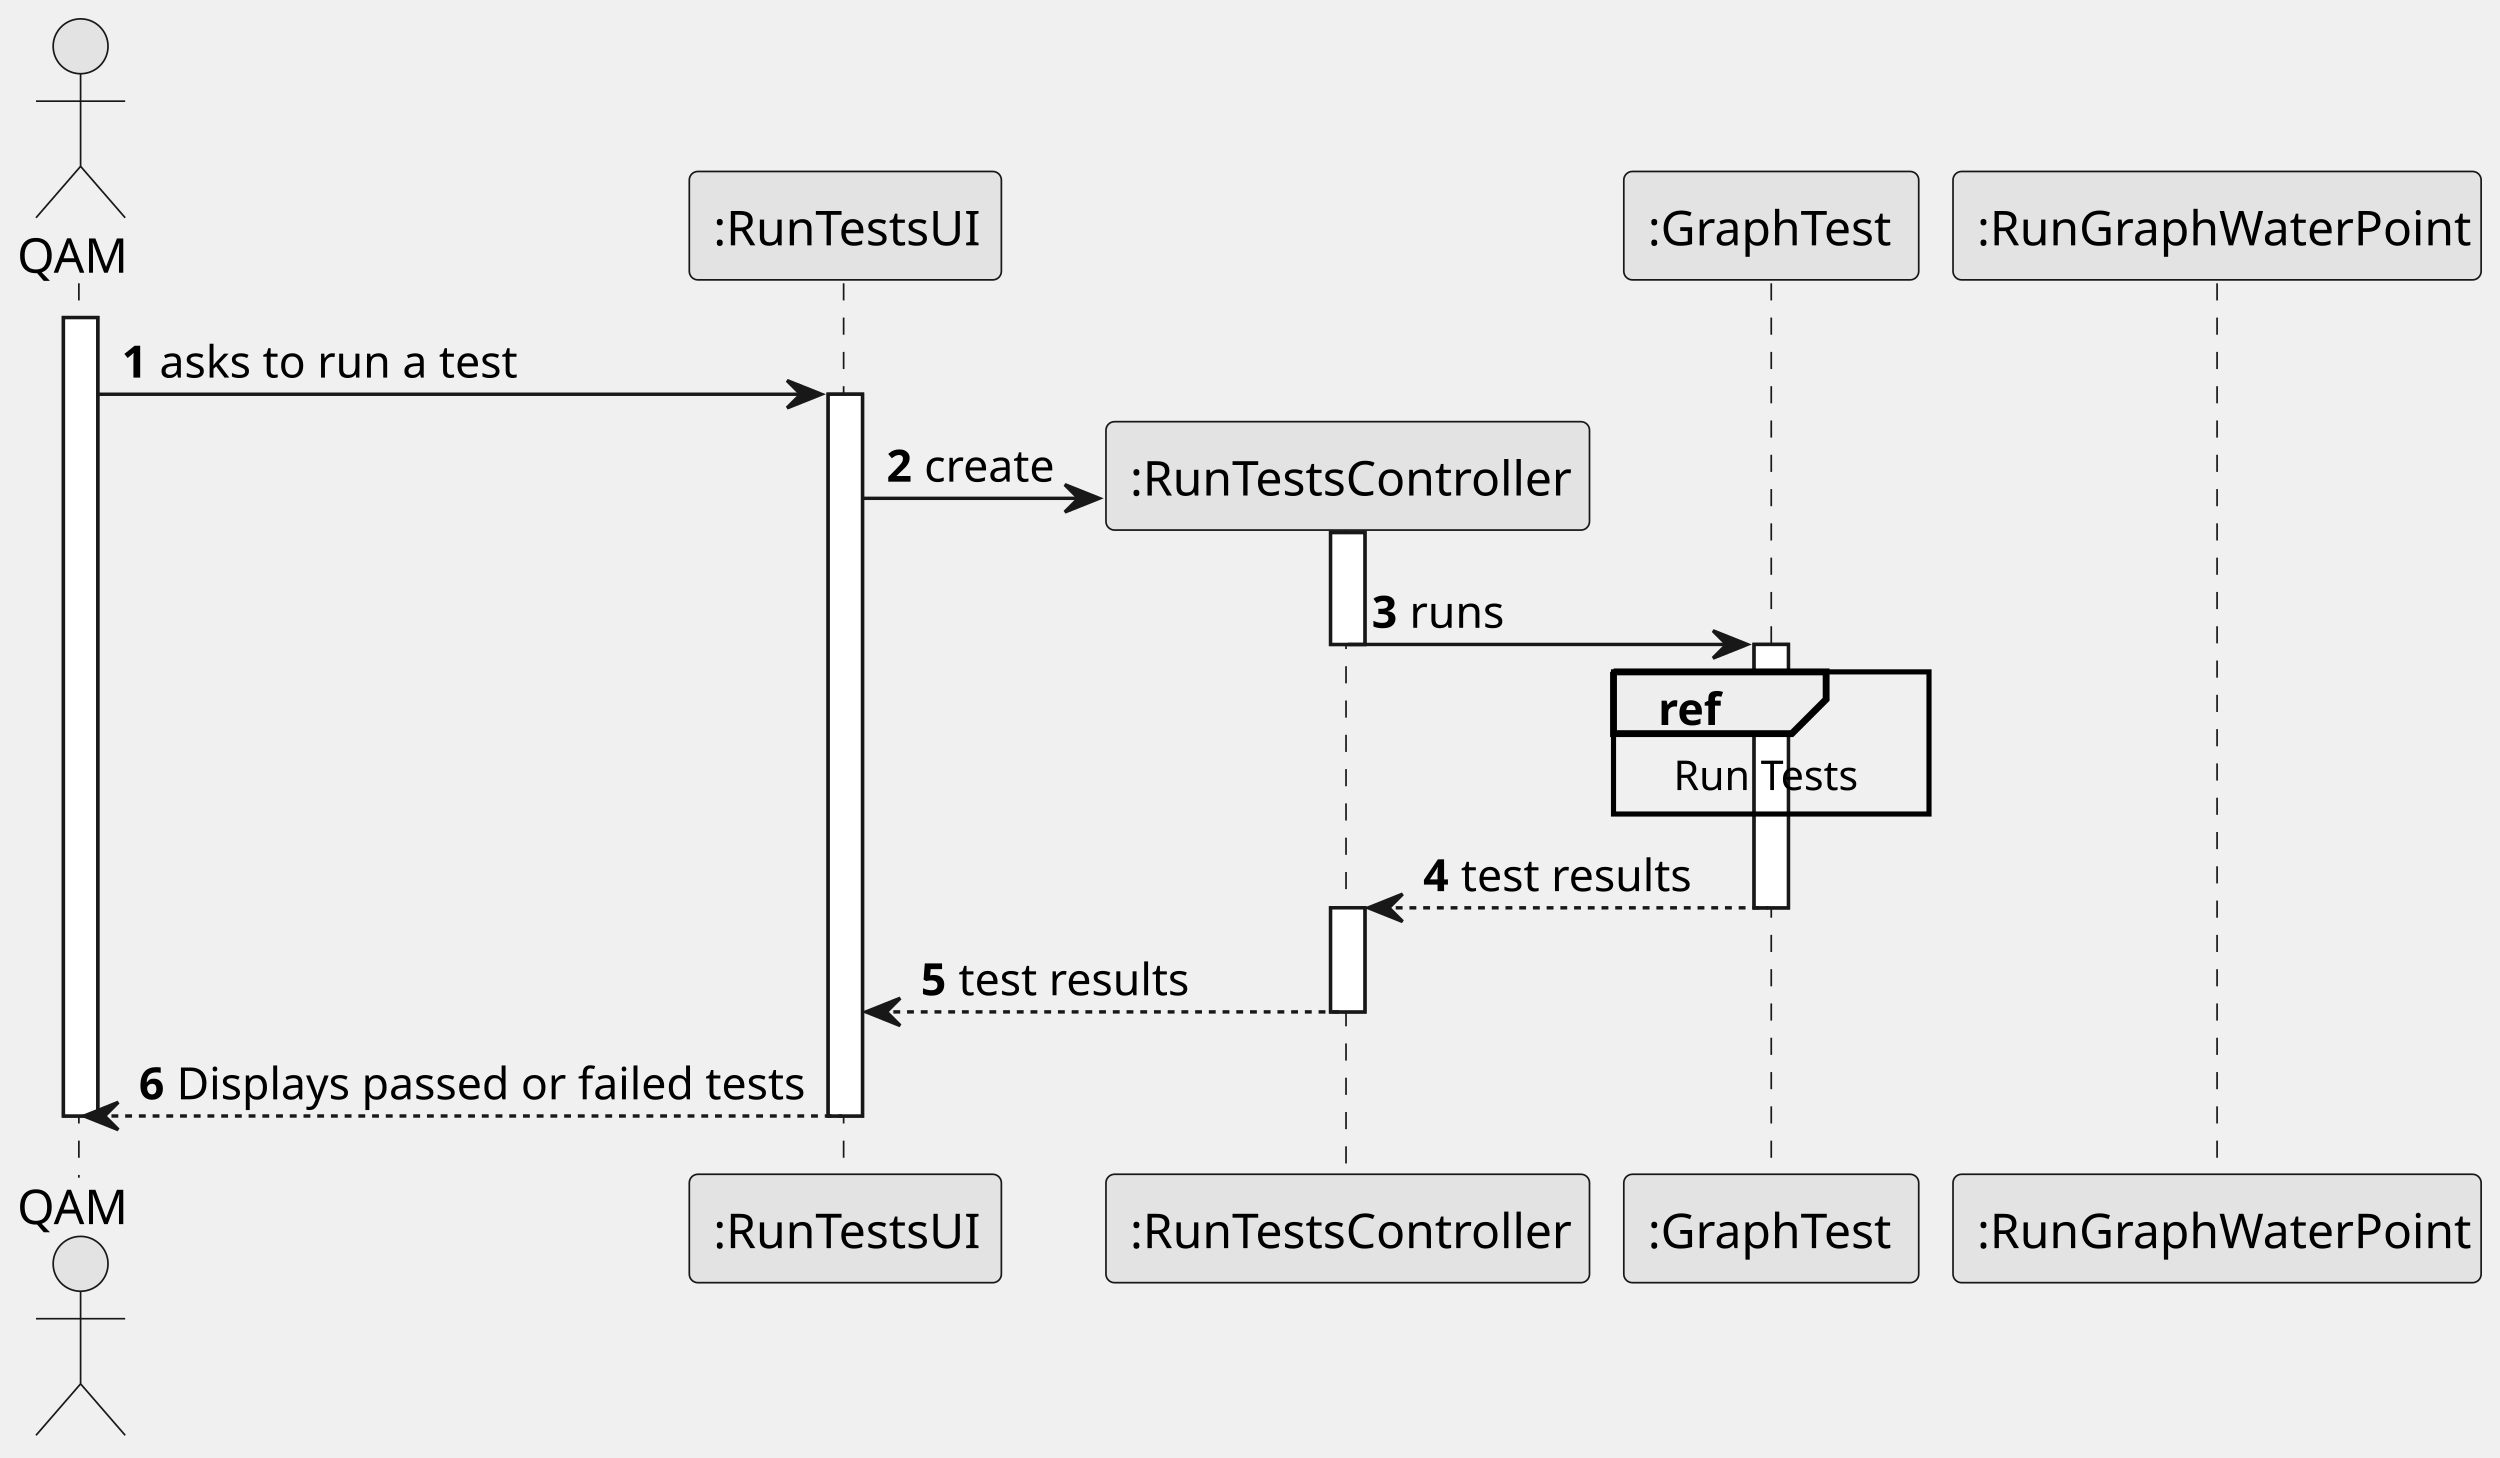
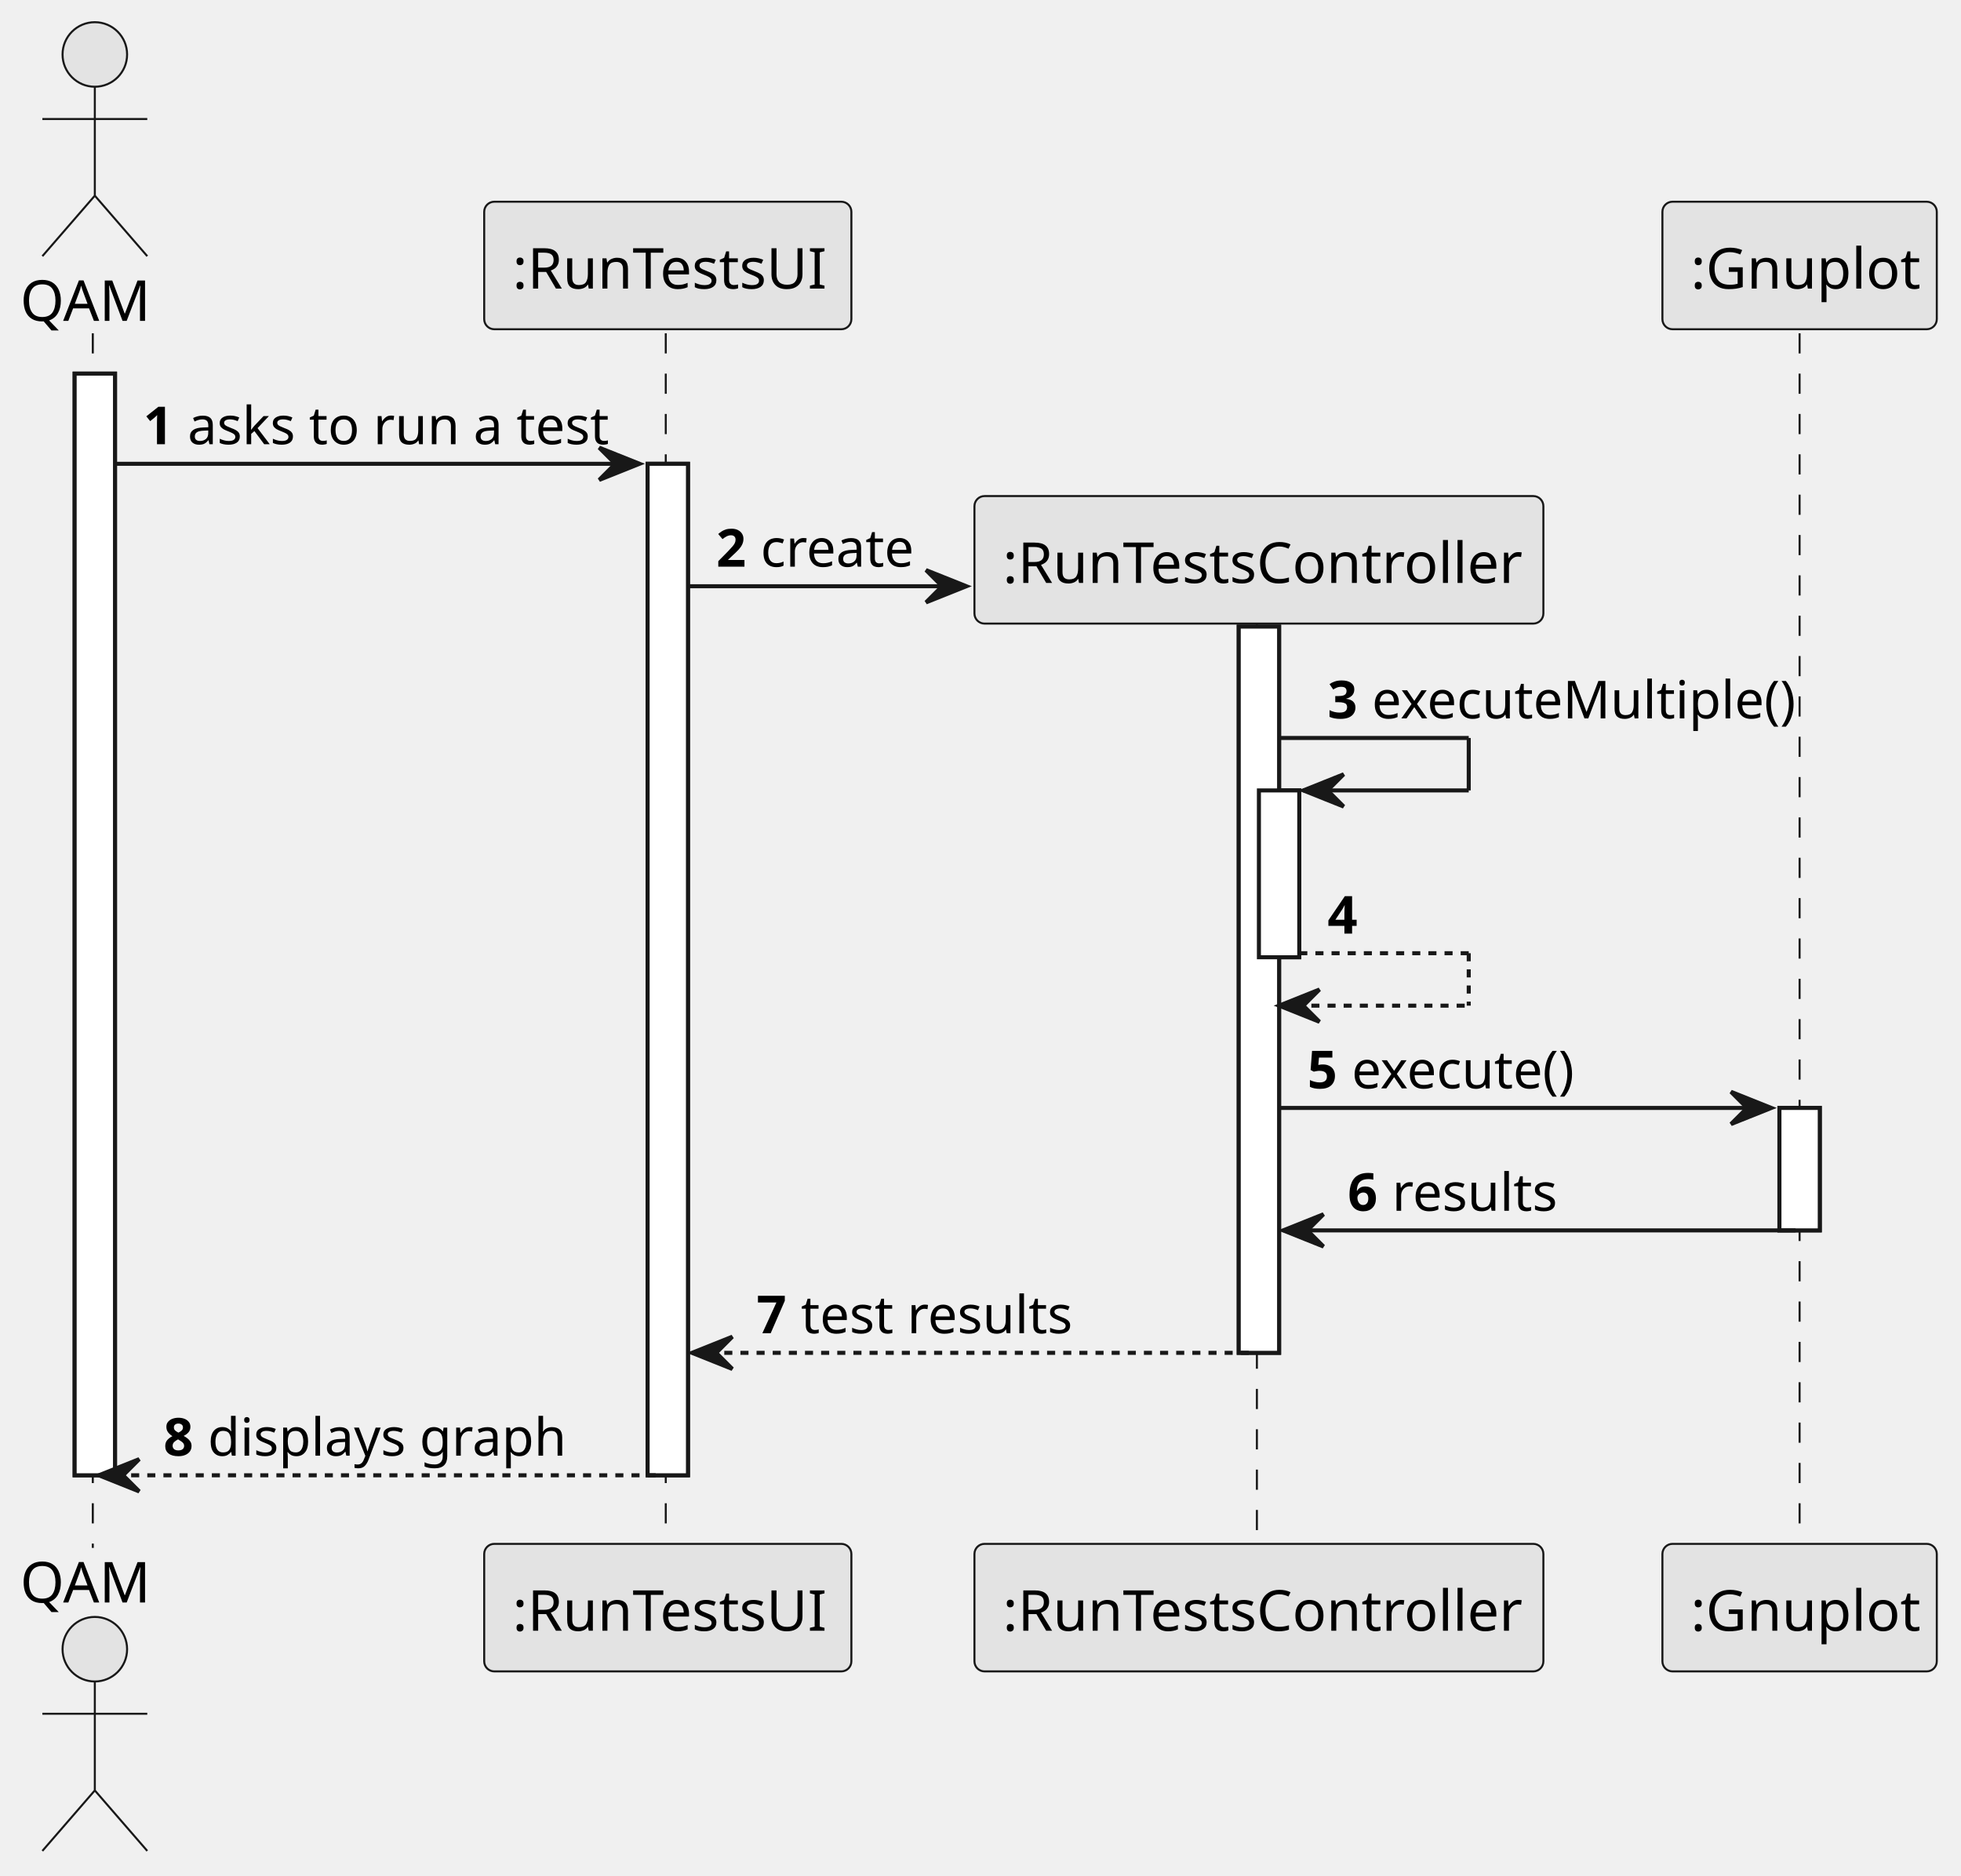
- <svg xmlns="http://www.w3.org/2000/svg" contentStyleType="text/css" height="425px" preserveAspectRatio="none" style="width:729px;height:425px;background:#FFFFFF;" version="1.1" viewBox="0 0 729 425" width="729px" zoomAndPan="magnify">
+ <svg xmlns="http://www.w3.org/2000/svg" contentStyleType="text/css" height="465px" preserveAspectRatio="none" style="width:486px;height:465px;background:#FFFFFF;" version="1.1" viewBox="0 0 486 465" width="486px" zoomAndPan="magnify">
  <defs />
  <g>
-     <rect fill="#FFFFFF" height="232.812" style="stroke:#181818;stroke-width:1.0;" width="10" x="18.5" y="92.609" />
-     <rect fill="#FFFFFF" height="210.461" style="stroke:#181818;stroke-width:1.0;" width="10" x="241.5" y="114.961" />
-     <rect fill="#FFFFFF" height="32.609" style="stroke:#181818;stroke-width:1.0;" width="10" x="388" y="155.312" />
-     <rect fill="#FFFFFF" height="30.352" style="stroke:#181818;stroke-width:1.0;" width="10" x="388" y="264.719" />
-     <rect fill="#FFFFFF" height="76.797" style="stroke:#181818;stroke-width:1.0;" width="10" x="511.5" y="187.922" />
-     <line style="stroke:#181818;stroke-width:0.5;stroke-dasharray:5.0,5.0;" x1="23" x2="23" y1="82.609" y2="343.422" />
-     <line style="stroke:#181818;stroke-width:0.5;stroke-dasharray:5.0,5.0;" x1="246" x2="246" y1="82.609" y2="343.422" />
-     <line style="stroke:#181818;stroke-width:0.5;stroke-dasharray:5.0,5.0;" x1="392.5" x2="392.5" y1="154.266" y2="343.422" />
-     <line style="stroke:#181818;stroke-width:0.5;stroke-dasharray:5.0,5.0;" x1="516.5" x2="516.5" y1="82.609" y2="343.422" />
-     <line style="stroke:#181818;stroke-width:0.5;stroke-dasharray:5.0,5.0;" x1="646.5" x2="646.5" y1="82.609" y2="343.422" />
+     <rect fill="#FFFFFF" height="273.07" style="stroke:#181818;stroke-width:1.0;" width="10" x="18.5" y="92.609" />
+     <rect fill="#FFFFFF" height="250.719" style="stroke:#181818;stroke-width:1.0;" width="10" x="160.5" y="114.961" />
+     <rect fill="#FFFFFF" height="180.016" style="stroke:#181818;stroke-width:1.0;" width="10" x="307" y="155.312" />
+     <rect fill="#FFFFFF" height="41.352" style="stroke:#181818;stroke-width:1.0;" width="10" x="312" y="195.922" />
+     <rect fill="#FFFFFF" height="30.352" style="stroke:#181818;stroke-width:1.0;" width="10" x="441" y="274.625" />
+     <line style="stroke:#181818;stroke-width:0.5;stroke-dasharray:5.0,5.0;" x1="23" x2="23" y1="82.609" y2="383.68" />
+     <line style="stroke:#181818;stroke-width:0.5;stroke-dasharray:5.0,5.0;" x1="165" x2="165" y1="82.609" y2="383.68" />
+     <line style="stroke:#181818;stroke-width:0.5;stroke-dasharray:5.0,5.0;" x1="311.5" x2="311.5" y1="154.266" y2="383.68" />
+     <line style="stroke:#181818;stroke-width:0.5;stroke-dasharray:5.0,5.0;" x1="446" x2="446" y1="82.609" y2="383.68" />
    <text fill="#000000" font-family="sans-serif" font-size="14" lengthAdjust="spacing" textLength="31" x="5" y="79.533">QAM</text>
    <ellipse cx="23.5" cy="13.5" fill="#E3E3E3" rx="8" ry="8" style="stroke:#181818;stroke-width:0.5;" />
    <path d="M23.5,21.5 L23.5,48.5 M10.5,29.5 L36.5,29.5 M23.5,48.5 L10.5,63.5 M23.5,48.5 L36.5,63.5 " fill="none" style="stroke:#181818;stroke-width:0.5;" />
-     <text fill="#000000" font-family="sans-serif" font-size="14" lengthAdjust="spacing" textLength="31" x="5" y="356.955">QAM</text>
-     <ellipse cx="23.5" cy="368.531" fill="#E3E3E3" rx="8" ry="8" style="stroke:#181818;stroke-width:0.5;" />
-     <path d="M23.5,376.531 L23.5,403.531 M10.5,384.531 L36.5,384.531 M23.5,403.531 L10.5,418.531 M23.5,403.531 L36.5,418.531 " fill="none" style="stroke:#181818;stroke-width:0.5;" />
-     <rect fill="#E3E3E3" height="31.609" rx="2.5" ry="2.5" style="stroke:#181818;stroke-width:0.5;" width="91" x="201" y="50" />
-     <text fill="#000000" font-family="sans-serif" font-size="14" lengthAdjust="spacing" textLength="77" x="208" y="71.533">:RunTestsUI</text>
-     <rect fill="#E3E3E3" height="31.609" rx="2.5" ry="2.5" style="stroke:#181818;stroke-width:0.5;" width="91" x="201" y="342.422" />
-     <text fill="#000000" font-family="sans-serif" font-size="14" lengthAdjust="spacing" textLength="77" x="208" y="363.955">:RunTestsUI</text>
-     <rect fill="#E3E3E3" height="31.609" rx="2.5" ry="2.5" style="stroke:#181818;stroke-width:0.5;" width="141" x="322.5" y="342.422" />
-     <text fill="#000000" font-family="sans-serif" font-size="14" lengthAdjust="spacing" textLength="127" x="329.5" y="363.955">:RunTestsController</text>
-     <rect fill="#E3E3E3" height="31.609" rx="2.5" ry="2.5" style="stroke:#181818;stroke-width:0.5;" width="86" x="473.5" y="50" />
-     <text fill="#000000" font-family="sans-serif" font-size="14" lengthAdjust="spacing" textLength="72" x="480.5" y="71.533">:GraphTest</text>
-     <rect fill="#E3E3E3" height="31.609" rx="2.5" ry="2.5" style="stroke:#181818;stroke-width:0.5;" width="86" x="473.5" y="342.422" />
-     <text fill="#000000" font-family="sans-serif" font-size="14" lengthAdjust="spacing" textLength="72" x="480.5" y="363.955">:GraphTest</text>
-     <rect fill="#E3E3E3" height="31.609" rx="2.5" ry="2.5" style="stroke:#181818;stroke-width:0.5;" width="154" x="569.5" y="50" />
-     <text fill="#000000" font-family="sans-serif" font-size="14" lengthAdjust="spacing" textLength="140" x="576.5" y="71.533">:RunGraphWaterPoint</text>
-     <rect fill="#E3E3E3" height="31.609" rx="2.5" ry="2.5" style="stroke:#181818;stroke-width:0.5;" width="154" x="569.5" y="342.422" />
-     <text fill="#000000" font-family="sans-serif" font-size="14" lengthAdjust="spacing" textLength="140" x="576.5" y="363.955">:RunGraphWaterPoint</text>
-     <rect fill="#FFFFFF" height="232.812" style="stroke:#181818;stroke-width:1.0;" width="10" x="18.5" y="92.609" />
-     <rect fill="#FFFFFF" height="210.461" style="stroke:#181818;stroke-width:1.0;" width="10" x="241.5" y="114.961" />
-     <rect fill="#FFFFFF" height="32.609" style="stroke:#181818;stroke-width:1.0;" width="10" x="388" y="155.312" />
-     <rect fill="#FFFFFF" height="30.352" style="stroke:#181818;stroke-width:1.0;" width="10" x="388" y="264.719" />
-     <rect fill="#FFFFFF" height="76.797" style="stroke:#181818;stroke-width:1.0;" width="10" x="511.5" y="187.922" />
-     <polygon fill="#181818" points="229.5,110.961,239.5,114.961,229.5,118.961,233.5,114.961" style="stroke:#181818;stroke-width:1.0;" />
-     <line style="stroke:#181818;stroke-width:1.0;" x1="28.5" x2="235.5" y1="114.961" y2="114.961" />
+     <text fill="#000000" font-family="sans-serif" font-size="14" lengthAdjust="spacing" textLength="31" x="5" y="397.213">QAM</text>
+     <ellipse cx="23.5" cy="408.789" fill="#E3E3E3" rx="8" ry="8" style="stroke:#181818;stroke-width:0.5;" />
+     <path d="M23.5,416.789 L23.5,443.789 M10.5,424.789 L36.5,424.789 M23.5,443.789 L10.5,458.789 M23.5,443.789 L36.5,458.789 " fill="none" style="stroke:#181818;stroke-width:0.5;" />
+     <rect fill="#E3E3E3" height="31.609" rx="2.5" ry="2.5" style="stroke:#181818;stroke-width:0.5;" width="91" x="120" y="50" />
+     <text fill="#000000" font-family="sans-serif" font-size="14" lengthAdjust="spacing" textLength="77" x="127" y="71.533">:RunTestsUI</text>
+     <rect fill="#E3E3E3" height="31.609" rx="2.5" ry="2.5" style="stroke:#181818;stroke-width:0.5;" width="91" x="120" y="382.68" />
+     <text fill="#000000" font-family="sans-serif" font-size="14" lengthAdjust="spacing" textLength="77" x="127" y="404.213">:RunTestsUI</text>
+     <rect fill="#E3E3E3" height="31.609" rx="2.5" ry="2.5" style="stroke:#181818;stroke-width:0.5;" width="141" x="241.5" y="382.68" />
+     <text fill="#000000" font-family="sans-serif" font-size="14" lengthAdjust="spacing" textLength="127" x="248.5" y="404.213">:RunTestsController</text>
+     <rect fill="#E3E3E3" height="31.609" rx="2.5" ry="2.5" style="stroke:#181818;stroke-width:0.5;" width="68" x="412" y="50" />
+     <text fill="#000000" font-family="sans-serif" font-size="14" lengthAdjust="spacing" textLength="54" x="419" y="71.533">:Gnuplot</text>
+     <rect fill="#E3E3E3" height="31.609" rx="2.5" ry="2.5" style="stroke:#181818;stroke-width:0.5;" width="68" x="412" y="382.68" />
+     <text fill="#000000" font-family="sans-serif" font-size="14" lengthAdjust="spacing" textLength="54" x="419" y="404.213">:Gnuplot</text>
+     <rect fill="#FFFFFF" height="273.07" style="stroke:#181818;stroke-width:1.0;" width="10" x="18.5" y="92.609" />
+     <rect fill="#FFFFFF" height="250.719" style="stroke:#181818;stroke-width:1.0;" width="10" x="160.5" y="114.961" />
+     <rect fill="#FFFFFF" height="180.016" style="stroke:#181818;stroke-width:1.0;" width="10" x="307" y="155.312" />
+     <rect fill="#FFFFFF" height="41.352" style="stroke:#181818;stroke-width:1.0;" width="10" x="312" y="195.922" />
+     <rect fill="#FFFFFF" height="30.352" style="stroke:#181818;stroke-width:1.0;" width="10" x="441" y="274.625" />
+     <polygon fill="#181818" points="148.5,110.961,158.5,114.961,148.5,118.961,152.5,114.961" style="stroke:#181818;stroke-width:1.0;" />
+     <line style="stroke:#181818;stroke-width:1.0;" x1="28.5" x2="154.5" y1="114.961" y2="114.961" />
    <text fill="#000000" font-family="sans-serif" font-size="13" font-weight="bold" lengthAdjust="spacing" textLength="7" x="35.5" y="110.105">1</text>
    <text fill="#000000" font-family="sans-serif" font-size="13" lengthAdjust="spacing" textLength="102" x="46.5" y="110.105">asks to run a test</text>
-     <polygon fill="#181818" points="310.5,141.312,320.5,145.312,310.5,149.312,314.5,145.312" style="stroke:#181818;stroke-width:1.0;" />
-     <line style="stroke:#181818;stroke-width:1.0;" x1="251.5" x2="316.5" y1="145.312" y2="145.312" />
-     <text fill="#000000" font-family="sans-serif" font-size="13" font-weight="bold" lengthAdjust="spacing" textLength="7" x="258.5" y="140.456">2</text>
-     <text fill="#000000" font-family="sans-serif" font-size="13" lengthAdjust="spacing" textLength="36" x="269.5" y="140.456">create</text>
-     <rect fill="#E3E3E3" height="31.609" rx="2.5" ry="2.5" style="stroke:#181818;stroke-width:0.5;" width="141" x="322.5" y="122.961" />
-     <text fill="#000000" font-family="sans-serif" font-size="14" lengthAdjust="spacing" textLength="127" x="329.5" y="144.494">:RunTestsController</text>
-     <polygon fill="#181818" points="499.5,183.922,509.5,187.922,499.5,191.922,503.5,187.922" style="stroke:#181818;stroke-width:1.0;" />
-     <line style="stroke:#181818;stroke-width:1.0;" x1="393" x2="505.5" y1="187.922" y2="187.922" />
-     <text fill="#000000" font-family="sans-serif" font-size="13" font-weight="bold" lengthAdjust="spacing" textLength="7" x="400" y="183.065">3</text>
-     <text fill="#000000" font-family="sans-serif" font-size="13" lengthAdjust="spacing" textLength="25" x="411" y="183.065">runs</text>
-     <rect fill="none" height="41.445" style="stroke:#000000;stroke-width:1.5;" width="92" x="470.5" y="195.922" />
-     <path d="M470.5,195.922 L532.5,195.922 L532.5,203.922 L522.5,213.922 L470.5,213.922 L470.5,195.922 " fill="#EEEEEE" style="stroke:#000000;stroke-width:2.0;" />
-     <text fill="#000000" font-family="sans-serif" font-size="13" font-weight="bold" lengthAdjust="spacing" textLength="17" x="483.5" y="211.417">ref</text>
-     <text fill="#000000" font-family="sans-serif" font-size="12" lengthAdjust="spacing" textLength="57" x="488" y="230.379">Run Tests</text>
-     <polygon fill="#181818" points="409,260.719,399,264.719,409,268.719,405,264.719" style="stroke:#181818;stroke-width:1.0;" />
-     <line style="stroke:#181818;stroke-width:1.0;stroke-dasharray:2.0,2.0;" x1="403" x2="515.5" y1="264.719" y2="264.719" />
-     <text fill="#000000" font-family="sans-serif" font-size="13" font-weight="bold" lengthAdjust="spacing" textLength="7" x="415" y="259.862">4</text>
-     <text fill="#000000" font-family="sans-serif" font-size="13" lengthAdjust="spacing" textLength="65" x="426" y="259.862">test results</text>
-     <polygon fill="#181818" points="262.5,291.07,252.5,295.07,262.5,299.07,258.5,295.07" style="stroke:#181818;stroke-width:1.0;" />
-     <line style="stroke:#181818;stroke-width:1.0;stroke-dasharray:2.0,2.0;" x1="256.5" x2="392" y1="295.07" y2="295.07" />
-     <text fill="#000000" font-family="sans-serif" font-size="13" font-weight="bold" lengthAdjust="spacing" textLength="7" x="268.5" y="290.214">5</text>
-     <text fill="#000000" font-family="sans-serif" font-size="13" lengthAdjust="spacing" textLength="65" x="279.5" y="290.214">test results</text>
-     <polygon fill="#181818" points="34.5,321.422,24.5,325.422,34.5,329.422,30.5,325.422" style="stroke:#181818;stroke-width:1.0;" />
-     <line style="stroke:#181818;stroke-width:1.0;stroke-dasharray:2.0,2.0;" x1="28.5" x2="245.5" y1="325.422" y2="325.422" />
-     <text fill="#000000" font-family="sans-serif" font-size="13" font-weight="bold" lengthAdjust="spacing" textLength="7" x="40.5" y="320.565">6</text>
-     <text fill="#000000" font-family="sans-serif" font-size="13" lengthAdjust="spacing" textLength="178" x="51.5" y="320.565">Displays passed or failed tests</text>
+     <polygon fill="#181818" points="229.5,141.312,239.5,145.312,229.5,149.312,233.5,145.312" style="stroke:#181818;stroke-width:1.0;" />
+     <line style="stroke:#181818;stroke-width:1.0;" x1="170.5" x2="235.5" y1="145.312" y2="145.312" />
+     <text fill="#000000" font-family="sans-serif" font-size="13" font-weight="bold" lengthAdjust="spacing" textLength="7" x="177.5" y="140.456">2</text>
+     <text fill="#000000" font-family="sans-serif" font-size="13" lengthAdjust="spacing" textLength="36" x="188.5" y="140.456">create</text>
+     <rect fill="#E3E3E3" height="31.609" rx="2.5" ry="2.5" style="stroke:#181818;stroke-width:0.5;" width="141" x="241.5" y="122.961" />
+     <text fill="#000000" font-family="sans-serif" font-size="14" lengthAdjust="spacing" textLength="127" x="248.5" y="144.494">:RunTestsController</text>
+     <line style="stroke:#181818;stroke-width:1.0;" x1="317" x2="364" y1="182.922" y2="182.922" />
+     <line style="stroke:#181818;stroke-width:1.0;" x1="364" x2="364" y1="182.922" y2="195.922" />
+     <line style="stroke:#181818;stroke-width:1.0;" x1="323" x2="364" y1="195.922" y2="195.922" />
+     <polygon fill="#181818" points="333,191.922,323,195.922,333,199.922,329,195.922" style="stroke:#181818;stroke-width:1.0;" />
+     <text fill="#000000" font-family="sans-serif" font-size="13" font-weight="bold" lengthAdjust="spacing" textLength="7" x="329" y="178.065">3</text>
+     <text fill="#000000" font-family="sans-serif" font-size="13" lengthAdjust="spacing" textLength="99" x="340" y="178.065">executeMultiple()</text>
+     <line style="stroke:#181818;stroke-width:1.0;stroke-dasharray:2.0,2.0;" x1="322" x2="364" y1="236.273" y2="236.273" />
+     <line style="stroke:#181818;stroke-width:1.0;stroke-dasharray:2.0,2.0;" x1="364" x2="364" y1="236.273" y2="249.273" />
+     <line style="stroke:#181818;stroke-width:1.0;stroke-dasharray:2.0,2.0;" x1="317" x2="364" y1="249.273" y2="249.273" />
+     <polygon fill="#181818" points="327,245.273,317,249.273,327,253.273,323,249.273" style="stroke:#181818;stroke-width:1.0;" />
+     <text fill="#000000" font-family="sans-serif" font-size="13" font-weight="bold" lengthAdjust="spacing" textLength="7" x="329" y="231.417">4</text>
+     <text fill="#000000" font-family="sans-serif" font-size="13" lengthAdjust="spacing" textLength="4" x="340" y="231.417"> </text>
+     <polygon fill="#181818" points="429,270.625,439,274.625,429,278.625,433,274.625" style="stroke:#181818;stroke-width:1.0;" />
+     <line style="stroke:#181818;stroke-width:1.0;" x1="317" x2="435" y1="274.625" y2="274.625" />
+     <text fill="#000000" font-family="sans-serif" font-size="13" font-weight="bold" lengthAdjust="spacing" textLength="7" x="324" y="269.769">5</text>
+     <text fill="#000000" font-family="sans-serif" font-size="13" lengthAdjust="spacing" textLength="54" x="335" y="269.769">execute()</text>
+     <polygon fill="#181818" points="328,300.977,318,304.977,328,308.977,324,304.977" style="stroke:#181818;stroke-width:1.0;" />
+     <line style="stroke:#181818;stroke-width:1.0;" x1="322" x2="445" y1="304.977" y2="304.977" />
+     <text fill="#000000" font-family="sans-serif" font-size="13" font-weight="bold" lengthAdjust="spacing" textLength="7" x="334" y="300.12">6</text>
+     <text fill="#000000" font-family="sans-serif" font-size="13" lengthAdjust="spacing" textLength="39" x="345" y="300.12">results</text>
+     <polygon fill="#181818" points="181.5,331.328,171.5,335.328,181.5,339.328,177.5,335.328" style="stroke:#181818;stroke-width:1.0;" />
+     <line style="stroke:#181818;stroke-width:1.0;stroke-dasharray:2.0,2.0;" x1="175.5" x2="311" y1="335.328" y2="335.328" />
+     <text fill="#000000" font-family="sans-serif" font-size="13" font-weight="bold" lengthAdjust="spacing" textLength="7" x="187.5" y="330.472">7</text>
+     <text fill="#000000" font-family="sans-serif" font-size="13" lengthAdjust="spacing" textLength="65" x="198.5" y="330.472">test results</text>
+     <polygon fill="#181818" points="34.5,361.68,24.5,365.68,34.5,369.68,30.5,365.68" style="stroke:#181818;stroke-width:1.0;" />
+     <line style="stroke:#181818;stroke-width:1.0;stroke-dasharray:2.0,2.0;" x1="28.5" x2="164.5" y1="365.68" y2="365.68" />
+     <text fill="#000000" font-family="sans-serif" font-size="13" font-weight="bold" lengthAdjust="spacing" textLength="7" x="40.5" y="360.823">8</text>
+     <text fill="#000000" font-family="sans-serif" font-size="13" lengthAdjust="spacing" textLength="84" x="51.5" y="360.823">displays graph</text>
  </g>
</svg>
